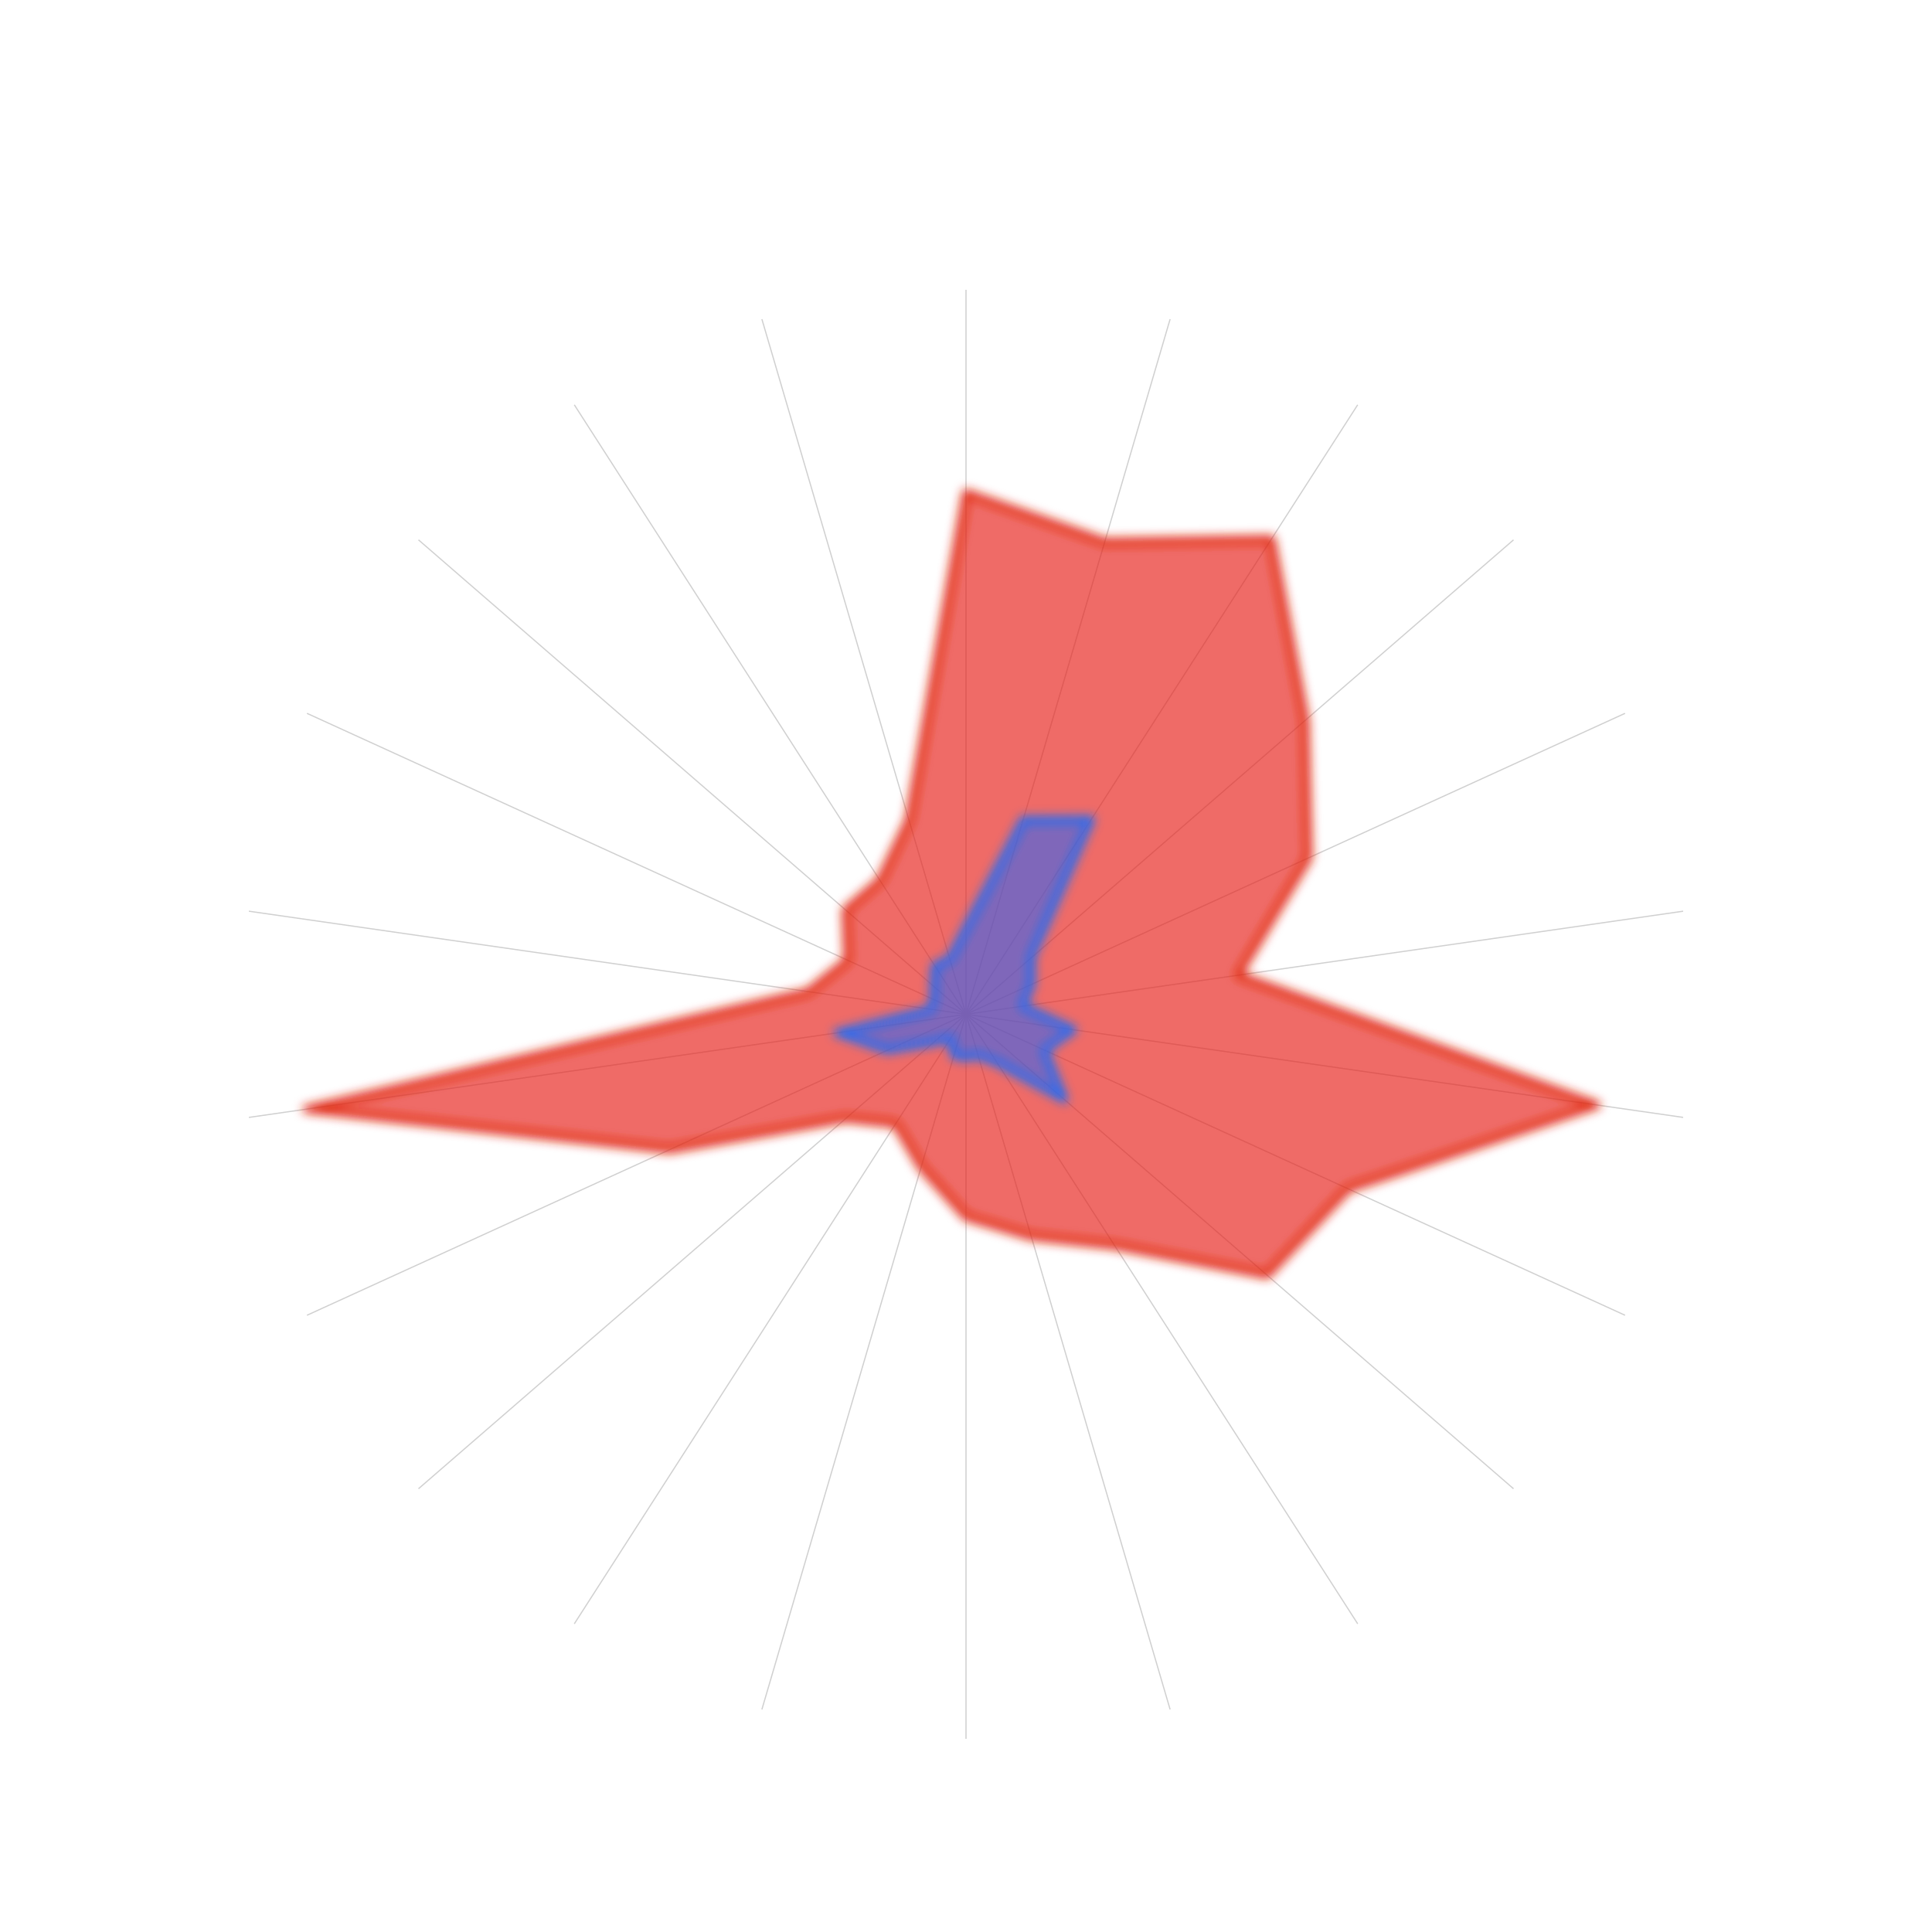
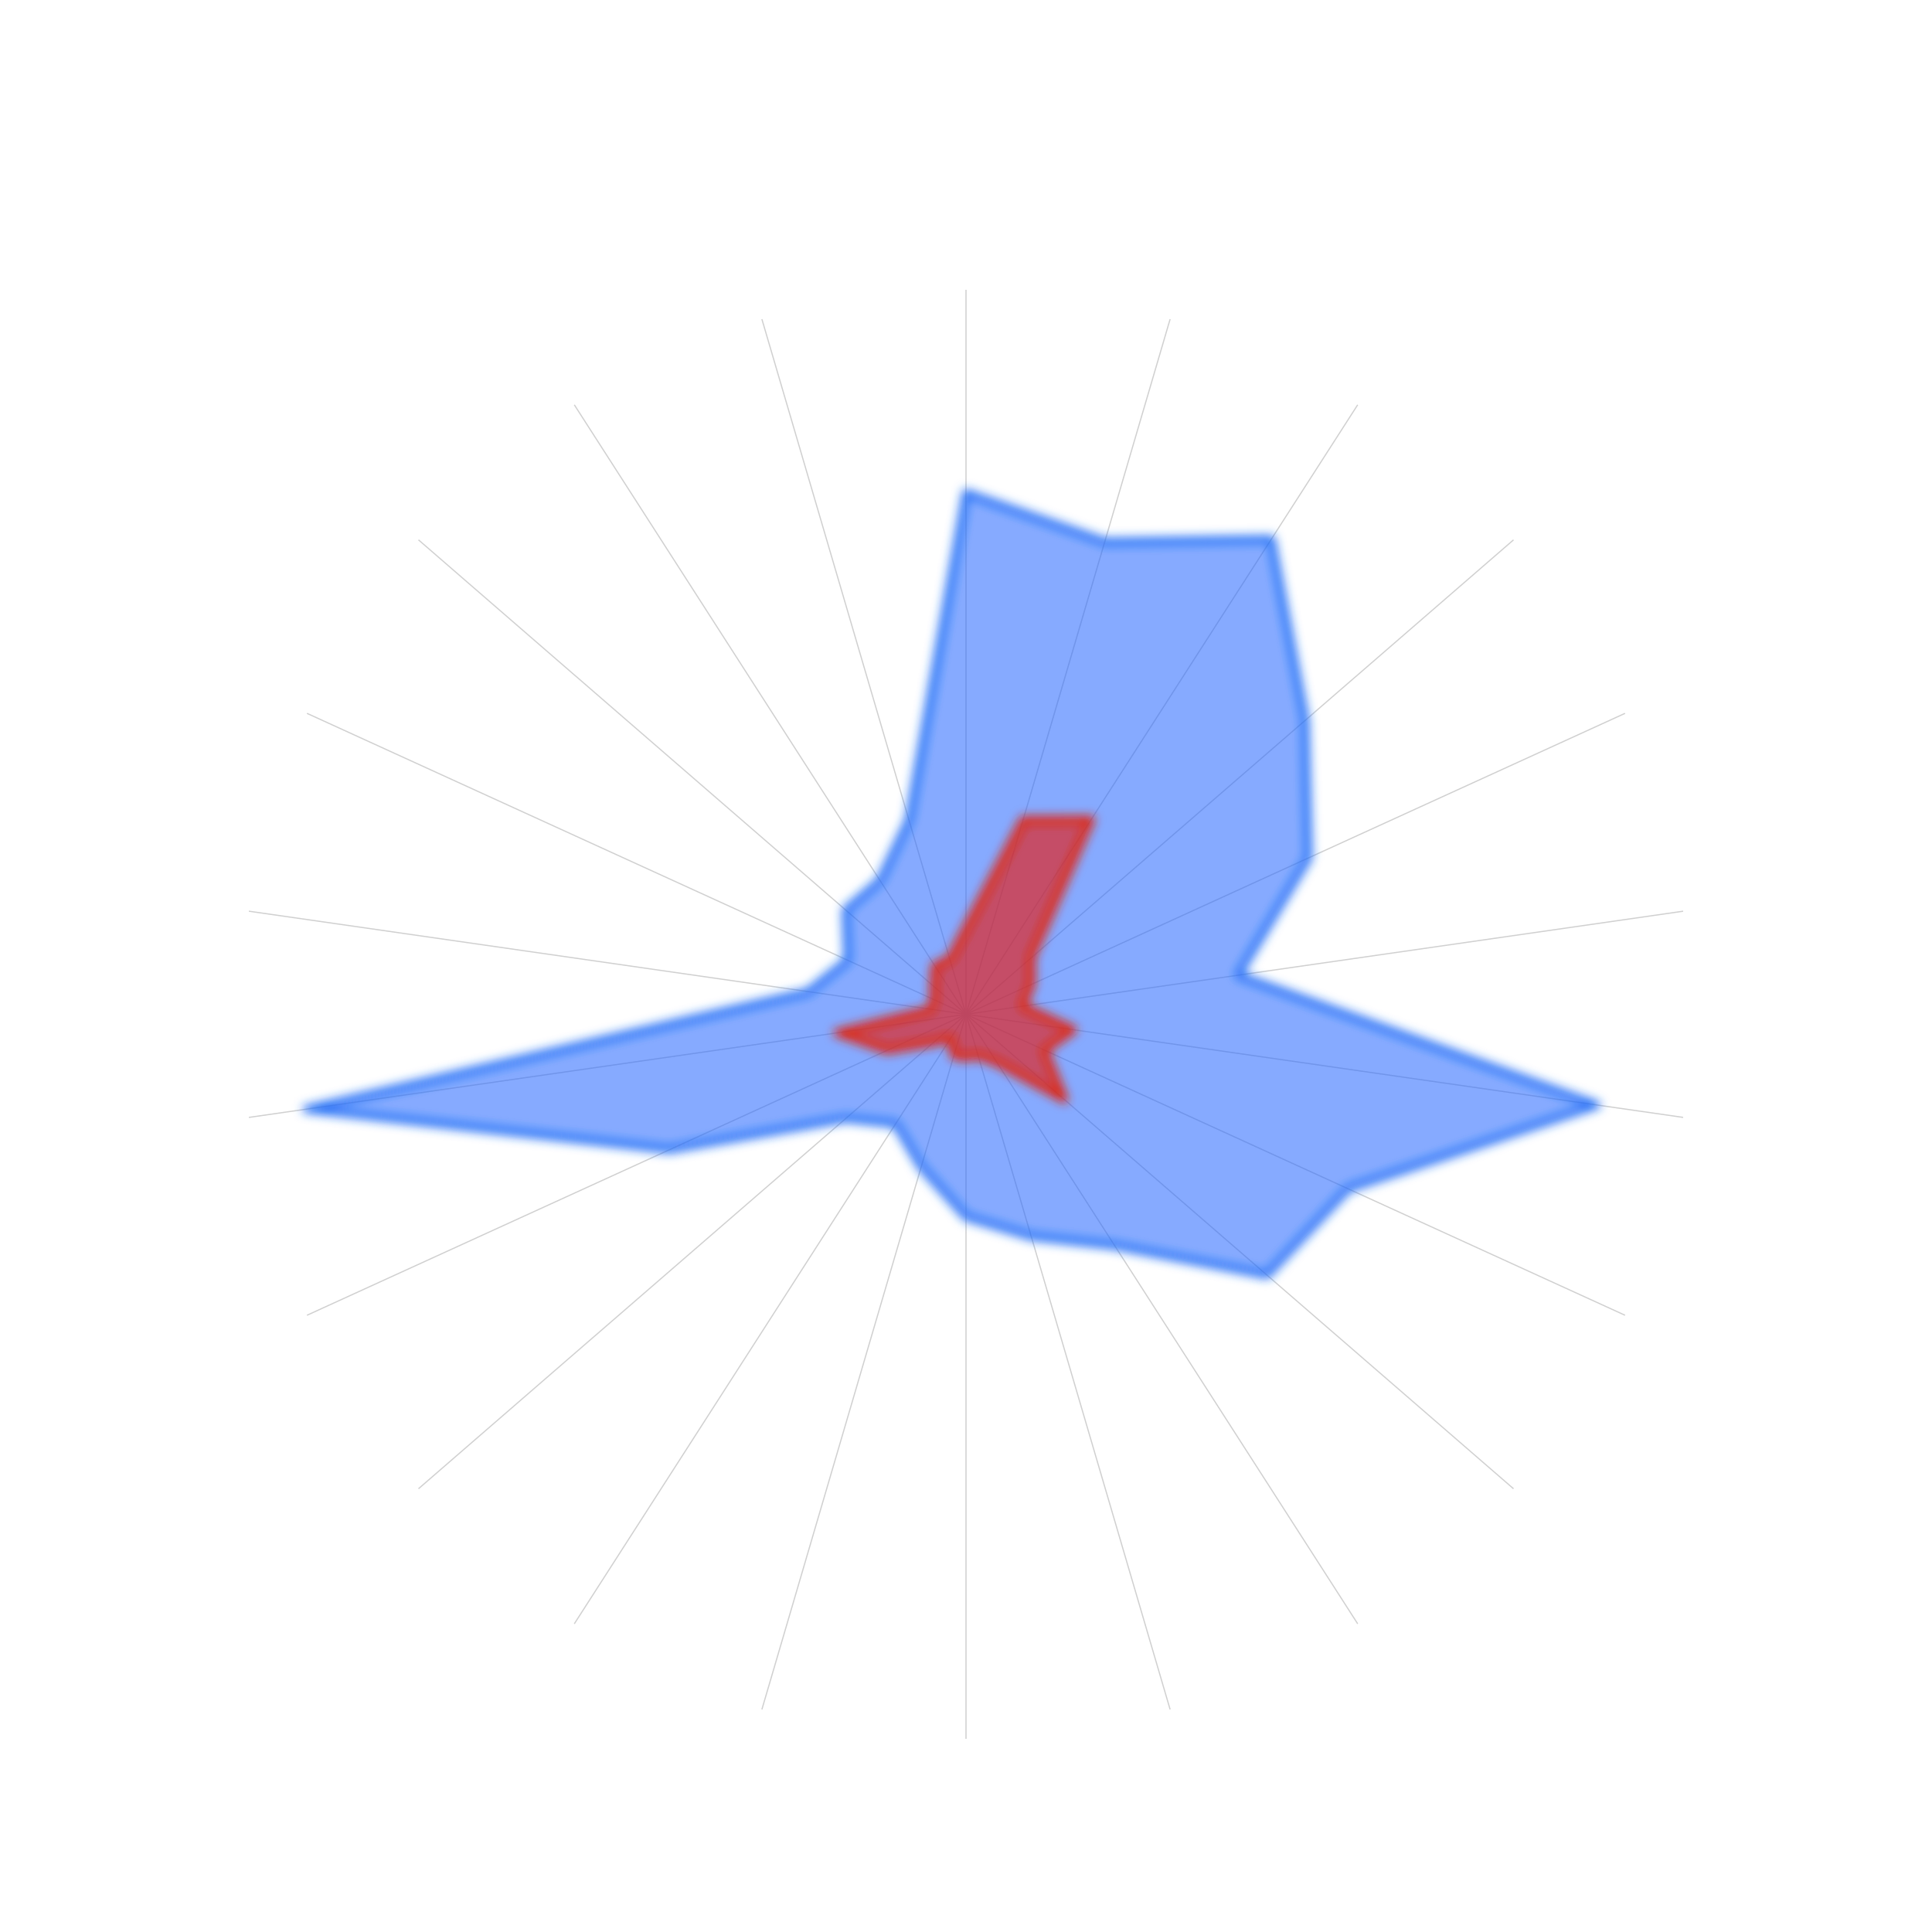
<svg xmlns="http://www.w3.org/2000/svg" viewBox="0 0 800 800">
  <defs>
    <filter id="blur">
      <feGaussianBlur stdDeviation="2" />
    </filter>
  </defs>
  <rect width="800" height="800" fill="white" />
  <line x1="400" y1="420" x2="400.00" y2="120.00" stroke="#d0d0d0" stroke-width="0.5" />
  <line x1="400" y1="420" x2="484.52" y2="132.15" stroke="#d0d0d0" stroke-width="0.5" />
  <line x1="400" y1="420" x2="562.19" y2="167.62" stroke="#d0d0d0" stroke-width="0.5" />
  <line x1="400" y1="420" x2="626.72" y2="223.54" stroke="#d0d0d0" stroke-width="0.5" />
  <line x1="400" y1="420" x2="672.89" y2="295.38" stroke="#d0d0d0" stroke-width="0.5" />
  <line x1="400" y1="420" x2="696.95" y2="377.31" stroke="#d0d0d0" stroke-width="0.5" />
  <line x1="400" y1="420" x2="696.95" y2="462.69" stroke="#d0d0d0" stroke-width="0.5" />
  <line x1="400" y1="420" x2="672.89" y2="544.62" stroke="#d0d0d0" stroke-width="0.5" />
  <line x1="400" y1="420" x2="626.72" y2="616.46" stroke="#d0d0d0" stroke-width="0.5" />
  <line x1="400" y1="420" x2="562.19" y2="672.38" stroke="#d0d0d0" stroke-width="0.5" />
  <line x1="400" y1="420" x2="484.52" y2="707.85" stroke="#d0d0d0" stroke-width="0.5" />
  <line x1="400" y1="420" x2="400.00" y2="720.00" stroke="#d0d0d0" stroke-width="0.5" />
  <line x1="400" y1="420" x2="315.48" y2="707.85" stroke="#d0d0d0" stroke-width="0.5" />
  <line x1="400" y1="420" x2="237.81" y2="672.38" stroke="#d0d0d0" stroke-width="0.5" />
  <line x1="400" y1="420" x2="173.28" y2="616.46" stroke="#d0d0d0" stroke-width="0.5" />
  <line x1="400" y1="420" x2="127.11" y2="544.62" stroke="#d0d0d0" stroke-width="0.5" />
  <line x1="400" y1="420" x2="103.05" y2="462.69" stroke="#d0d0d0" stroke-width="0.5" />
  <line x1="400" y1="420" x2="103.05" y2="377.31" stroke="#d0d0d0" stroke-width="0.5" />
  <line x1="400" y1="420" x2="127.11" y2="295.38" stroke="#d0d0d0" stroke-width="0.5" />
  <line x1="400" y1="420" x2="173.28" y2="223.54" stroke="#d0d0d0" stroke-width="0.5" />
  <line x1="400" y1="420" x2="237.81" y2="167.62" stroke="#d0d0d0" stroke-width="0.5" />
  <line x1="400" y1="420" x2="315.48" y2="132.15" stroke="#d0d0d0" stroke-width="0.5" />
-   <polygon points="400.00,204.00 457.47,224.26 526.51,223.15 540.57,298.20 541.90,355.20 512.84,403.78 661.31,457.57 558.28,492.28 524.70,528.05 461.63,515.90 427.05,512.11 400.00,504.00 381.41,483.33 370.81,465.43 350.12,463.22 277.20,476.08 126.81,459.28 334.67,410.61 350.88,397.57 350.12,376.78 364.32,364.48 376.33,339.40" fill="rgba(230, 30, 20, 0.65)" stroke="#e02010" stroke-width="3" stroke-linejoin="round" filter="url(#blur)" />
-   <polygon points="400.00,384.00 423.67,339.40 451.90,339.24 427.21,396.43 427.29,407.54 423.76,416.58 444.54,426.40 432.75,434.95 440.81,455.36 412.98,440.19 405.07,437.27 400.00,438.00 394.93,437.27 393.51,430.10 386.40,431.79 367.25,434.95 346.55,427.69 385.15,417.87 386.36,413.77 386.40,408.21 387.02,399.81 393.24,396.97" fill="rgba(30, 100, 255, 0.55)" stroke="#1a6cf5" stroke-width="3" stroke-linejoin="round" filter="url(#blur)" />
+   <polygon points="400.00,204.00 457.47,224.26 526.51,223.15 540.57,298.20 541.90,355.20 512.84,403.78 661.31,457.57 558.28,492.28 524.70,528.05 461.63,515.90 427.05,512.11 400.00,504.00 381.41,483.33 370.81,465.43 350.12,463.22 277.20,476.08 126.81,459.28 334.67,410.61 350.88,397.57 350.12,376.78 364.32,364.48 376.33,339.40" fill="rgba(30, 100, 255, 0.55)" stroke="#1a6cf5" stroke-width="3" stroke-linejoin="round" filter="url(#blur)" />
+   <polygon points="400.00,384.00 423.67,339.40 451.90,339.24 427.21,396.43 427.29,407.54 423.76,416.58 444.54,426.40 432.75,434.95 440.81,455.36 412.98,440.19 405.07,437.27 400.00,438.00 394.93,437.27 393.51,430.10 386.40,431.79 367.25,434.95 346.55,427.69 385.15,417.87 386.36,413.77 386.40,408.21 387.02,399.81 393.24,396.97" fill="rgba(230, 30, 20, 0.65)" stroke="#e02010" stroke-width="3" stroke-linejoin="round" filter="url(#blur)" />
</svg>
